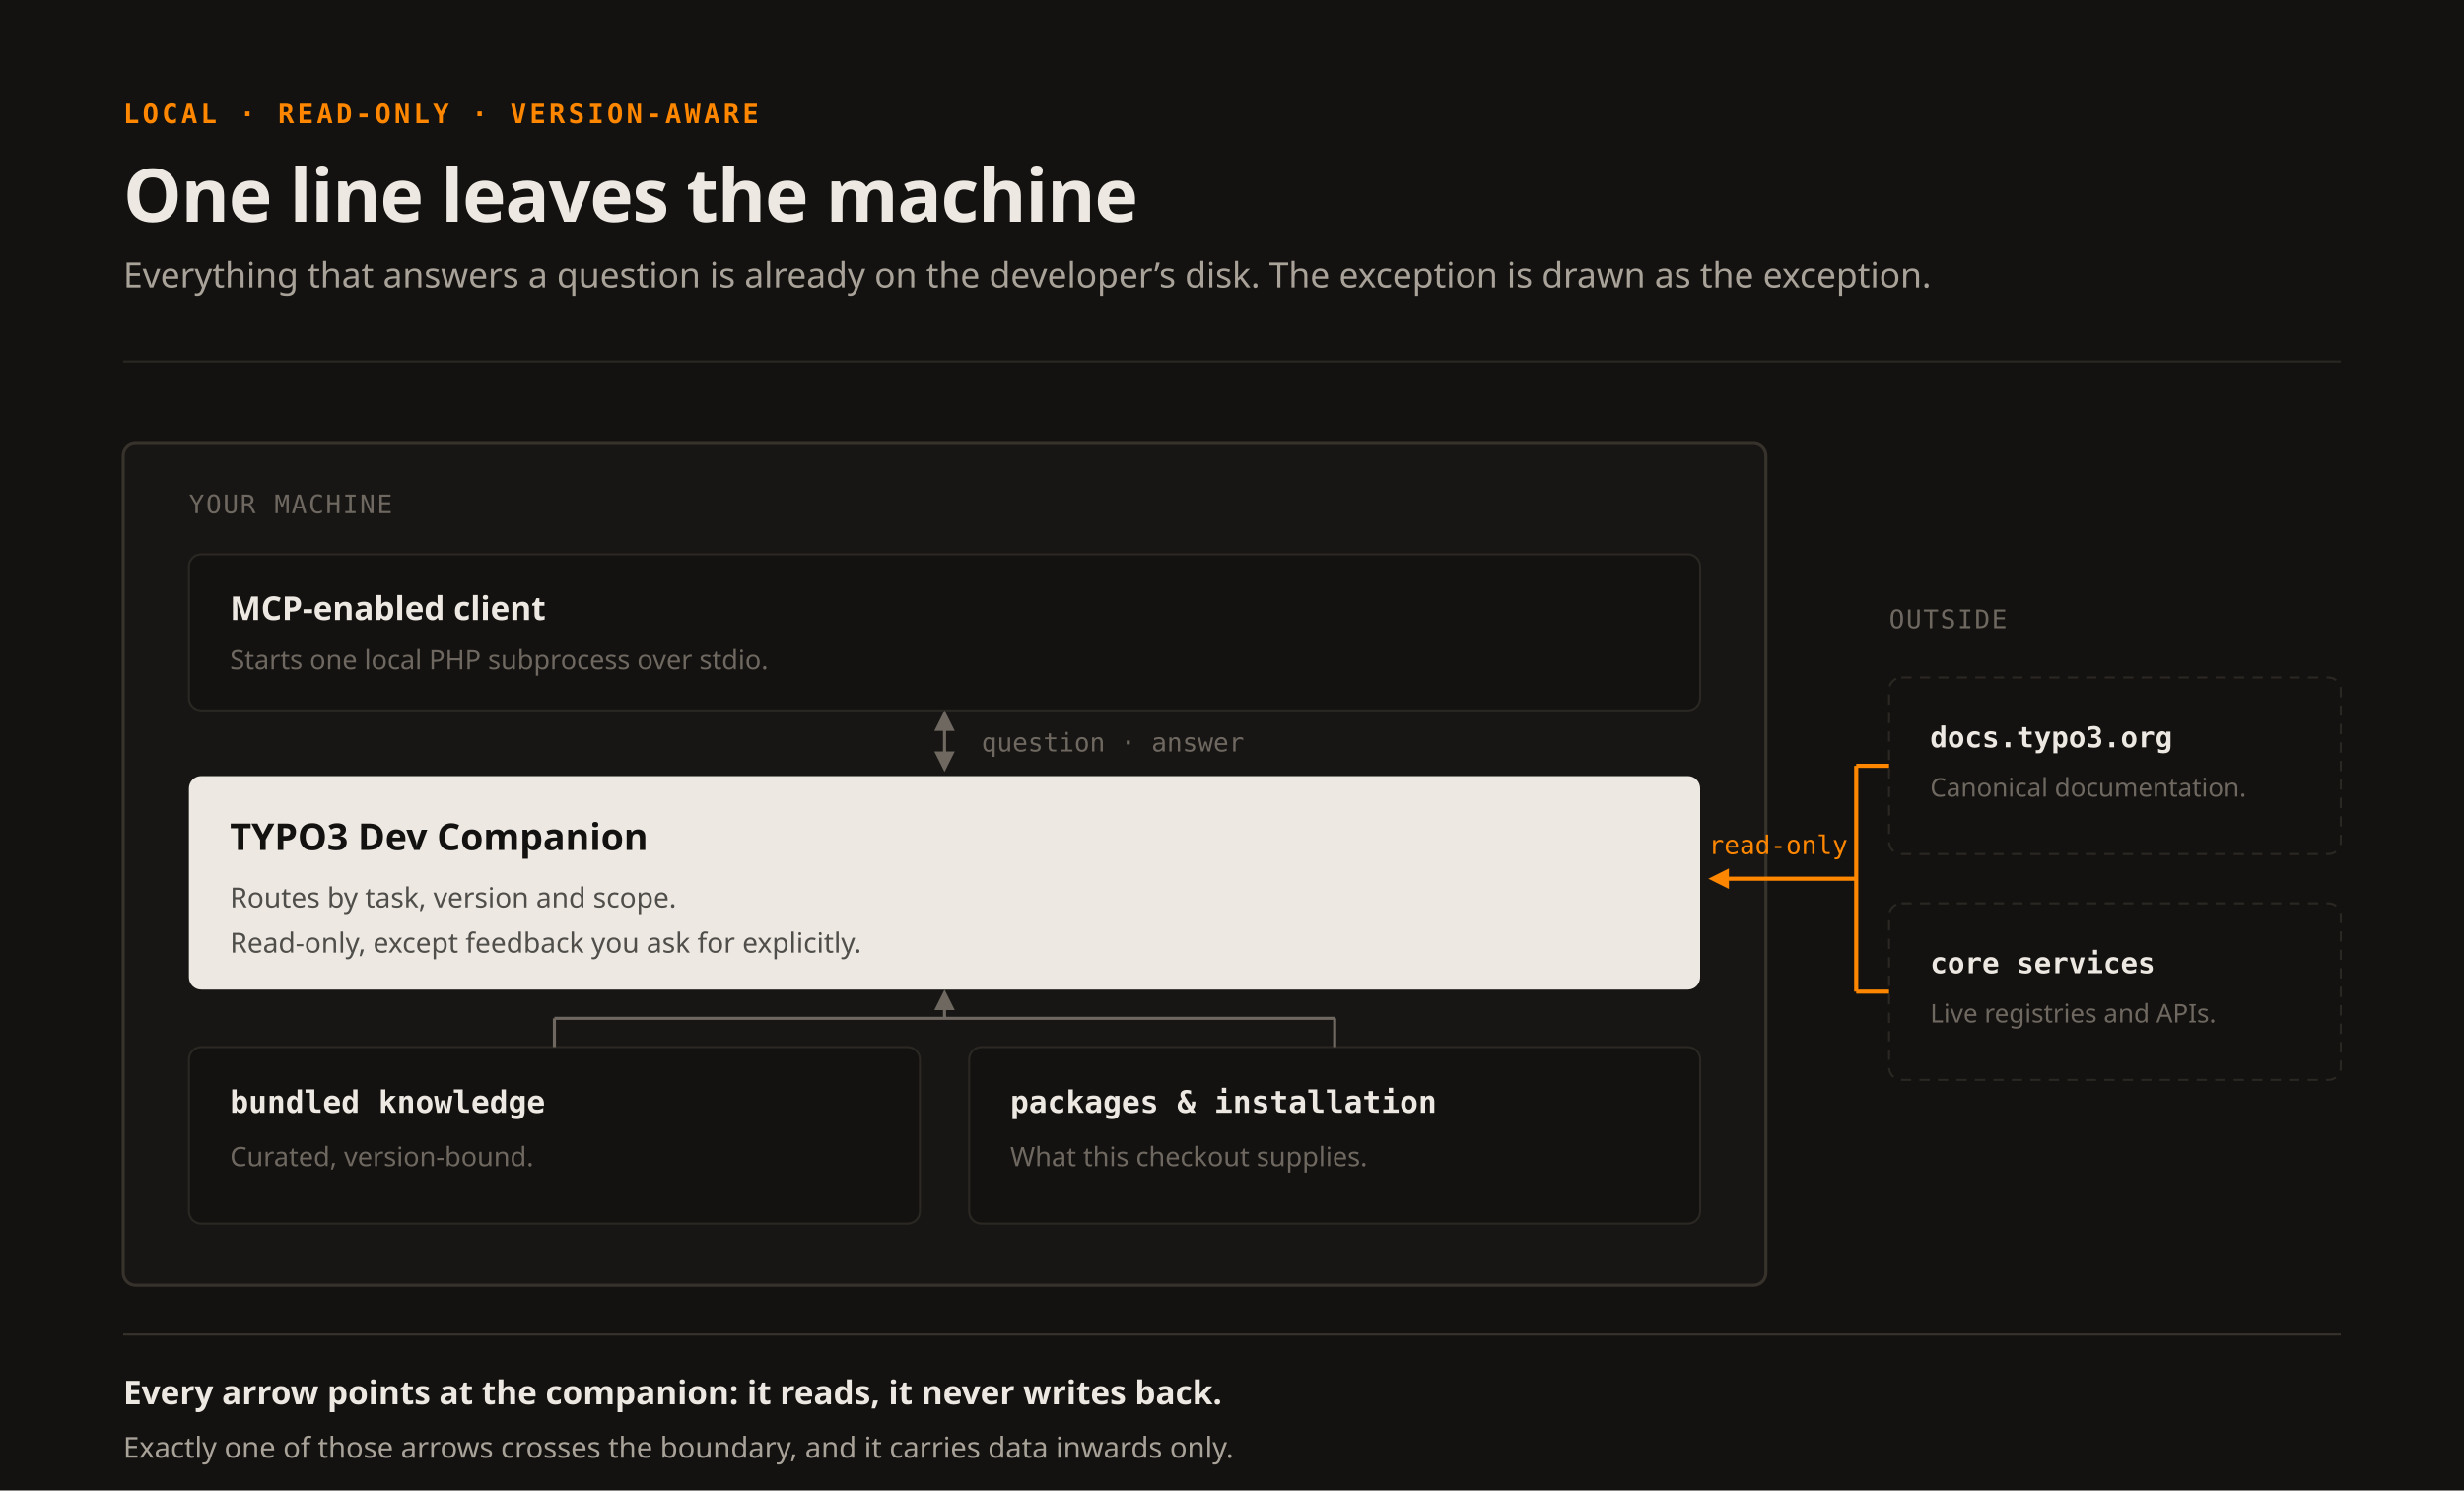
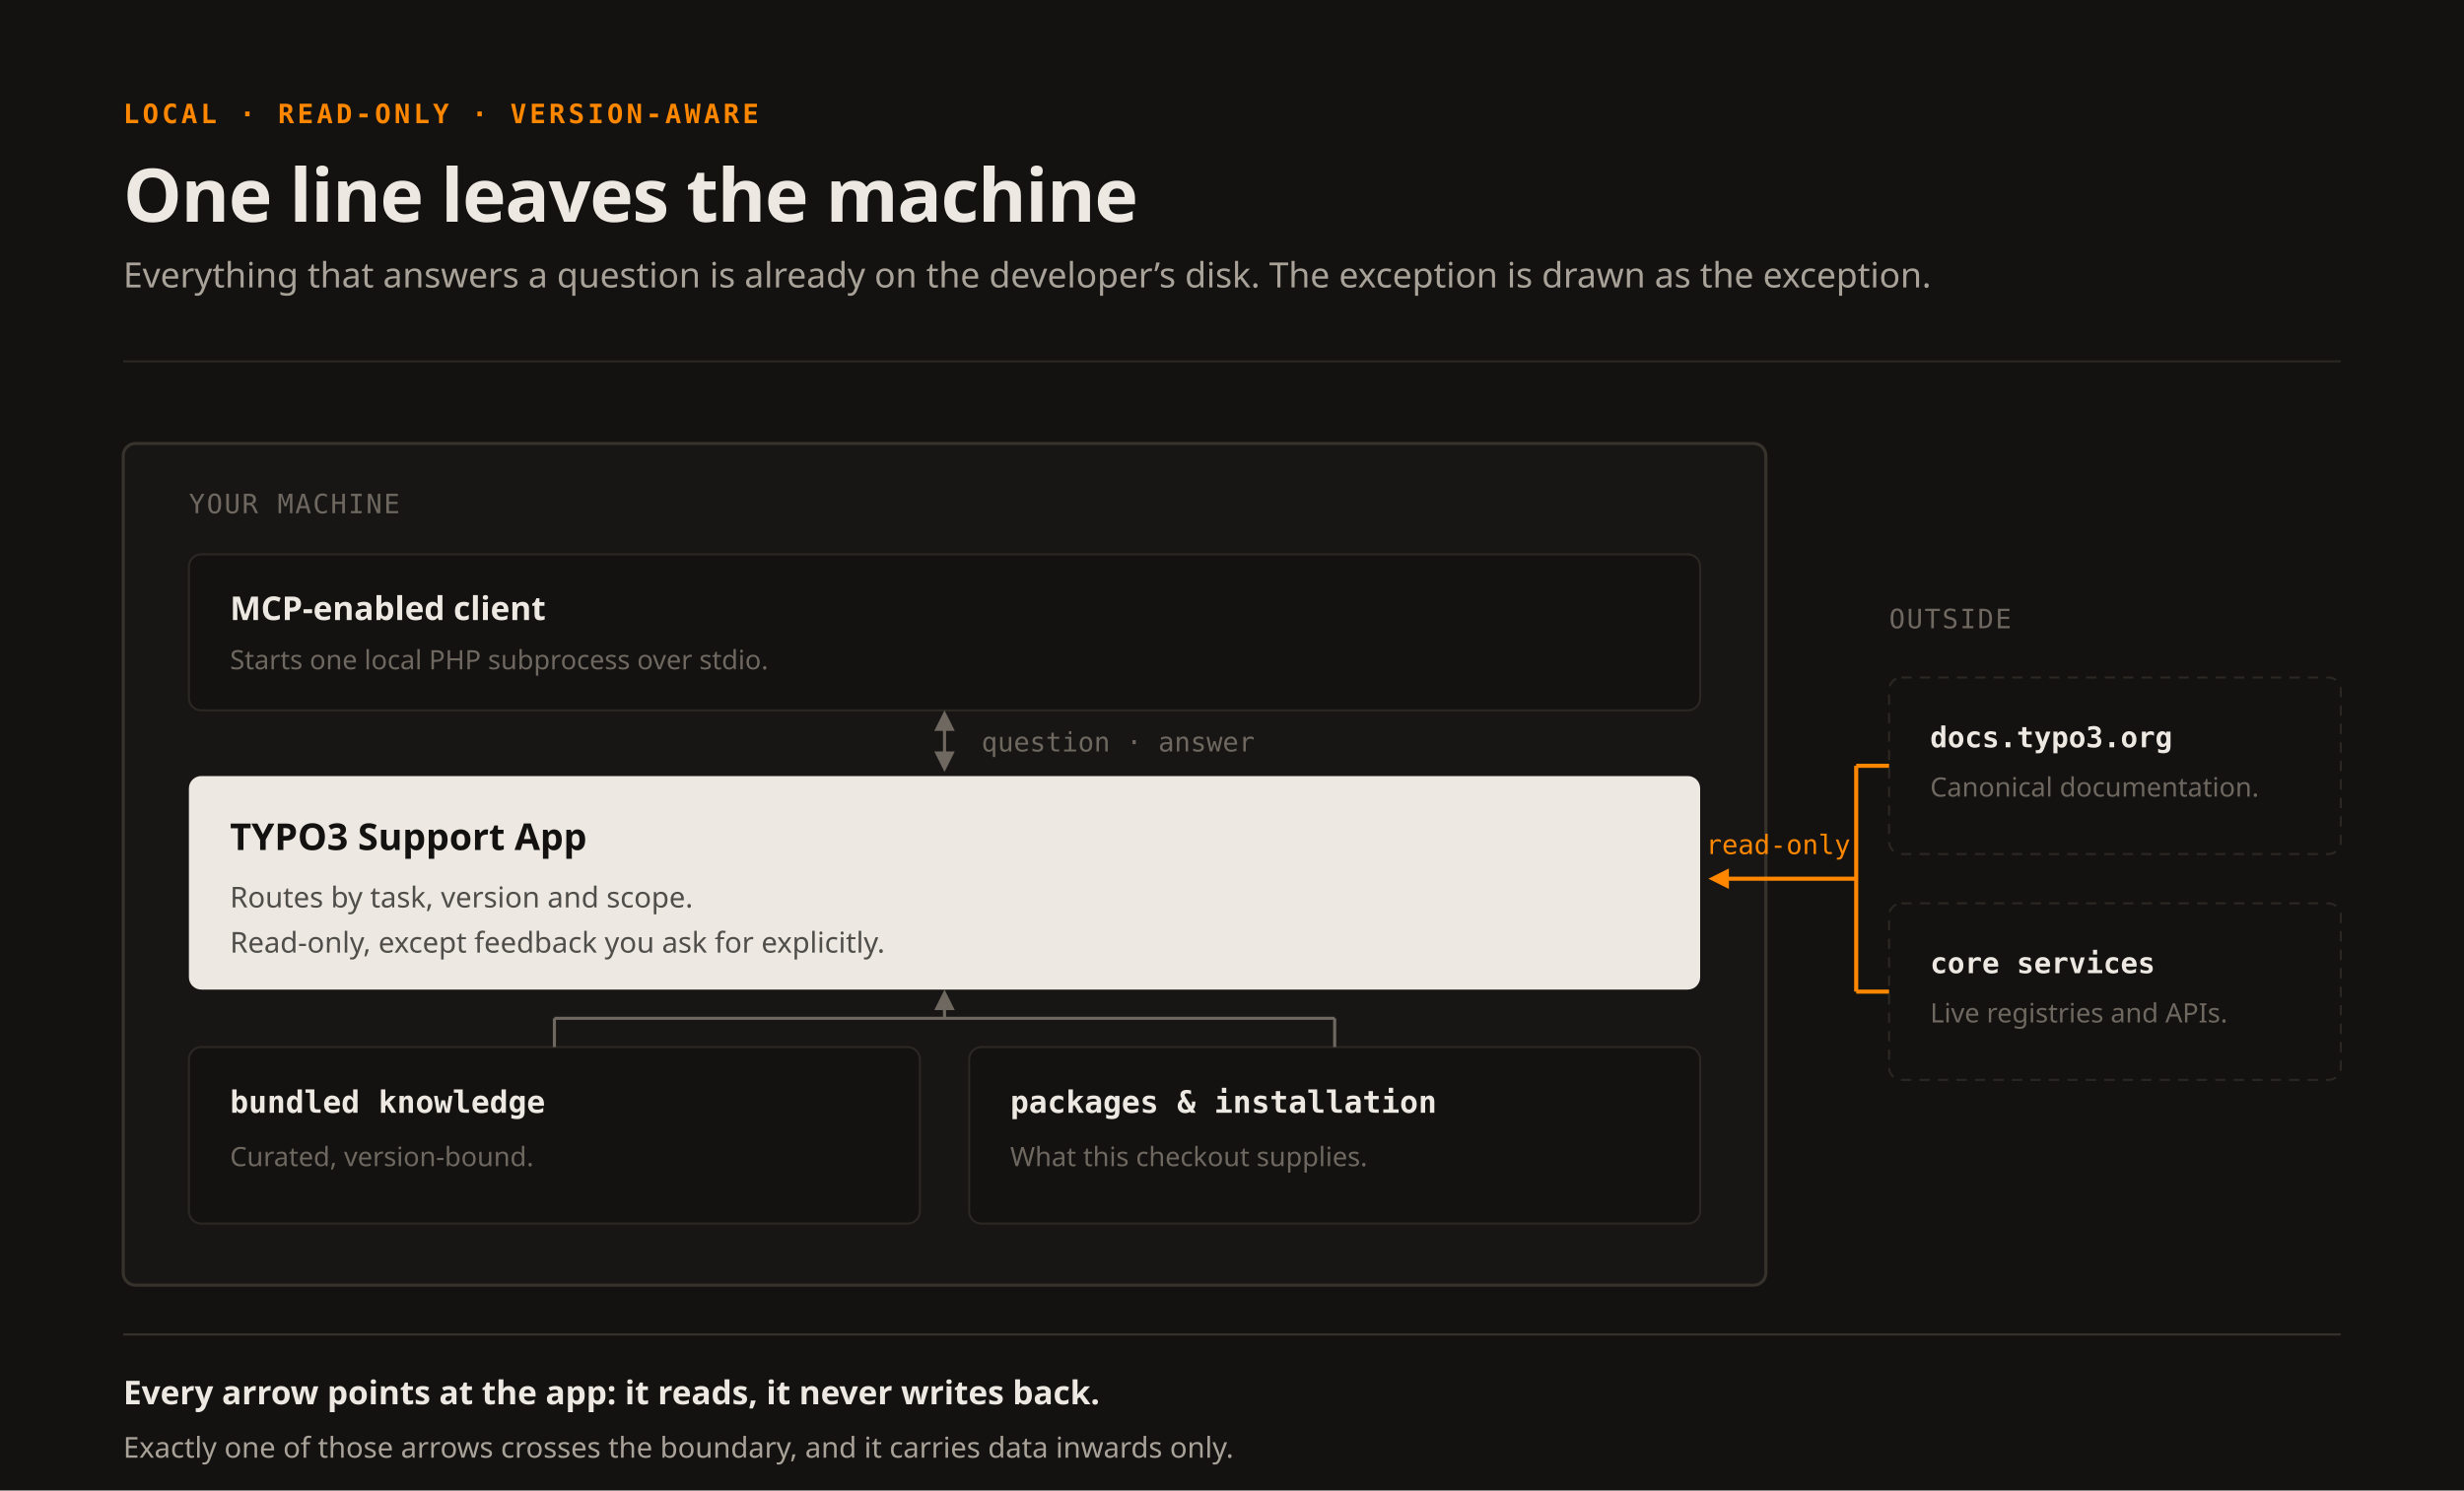
<svg xmlns="http://www.w3.org/2000/svg" width="1200" height="726" viewBox="0 0 1200 726" role="img" aria-labelledby="ov-t ov-d">
  <rect width="1200" height="726" fill="#131210" />
  <text x="60" y="60" fill="#FF8700" font-family="'Source Code Pro',ui-monospace,monospace" font-size="13" font-weight="600" letter-spacing="1.6">LOCAL · READ-ONLY · VERSION-AWARE</text>
  <text x="60" y="108" fill="#EDE9E2" font-family="'Source Sans 3',system-ui,sans-serif" font-size="36" font-weight="700" letter-spacing="-0.5">One line leaves the machine</text>
  <text x="60" y="140" fill="#A9A299" font-family="'Source Sans 3',system-ui,sans-serif" font-size="17">Everything that answers a question is already on the developer’s disk. The exception is drawn as the exception.</text>
  <line x1="60" y1="176" x2="1140" y2="176" stroke="#2B2823" stroke-width="1" />
  <rect x="60" y="216" width="800" height="410" rx="6" fill="#171614" stroke="#37332C" stroke-width="1.5" />
-   <text x="92" y="250" fill="#6E6860" font-family="'Source Code Pro',ui-monospace,monospace" font-size="12.5" letter-spacing="0.8">YOUR MACHINE</text>
+   <text x="92" y="250" fill="#6E6860" font-family="'Source Code Pro',ui-monospace,monospace" font-size="13" letter-spacing="0.8">YOUR MACHINE</text>
  <rect x="92" y="270" width="736" height="76" rx="6" fill="#131210" stroke="#2B2823" stroke-width="1" />
  <text x="112" y="302" fill="#EDE9E2" font-family="'Source Sans 3',system-ui,sans-serif" font-size="16" font-weight="600">MCP-enabled client</text>
  <text x="112" y="326" fill="#6E6860" font-family="'Source Sans 3',system-ui,sans-serif" font-size="13">Starts one local PHP subprocess over stdio.</text>
  <path d="M460 348 V374" stroke="#6E6860" stroke-width="1.5" fill="none" />
  <path d="M455 366 460 376 465 366Z" fill="#6E6860" />
  <path d="M455 356 460 346 465 356Z" fill="#6E6860" />
-   <text x="478" y="366" fill="#6E6860" font-family="'Source Code Pro',ui-monospace,monospace" font-size="12.5">question · answer</text>
+   <text x="478" y="366" fill="#6E6860" font-family="'Source Code Pro',ui-monospace,monospace" font-size="13">question · answer</text>
  <rect x="92" y="378" width="736" height="104" rx="6" fill="#EDE9E2" />
-   <text x="112" y="414" fill="#131210" font-family="'Source Sans 3',system-ui,sans-serif" font-size="18" font-weight="700">TYPO3 Dev Companion</text>
-   <text x="112" y="442" fill="#131210" font-family="'Source Sans 3',system-ui,sans-serif" font-size="13.5" opacity="0.72">Routes by task, version and scope.</text>
-   <text x="112" y="464" fill="#131210" font-family="'Source Sans 3',system-ui,sans-serif" font-size="13.5" opacity="0.72">Read-only, except feedback you ask for explicitly.</text>
+   <text x="112" y="414" fill="#131210" font-family="'Source Sans 3',system-ui,sans-serif" font-size="18" font-weight="700">TYPO3 Support App</text>
+   <text x="112" y="442" fill="#131210" font-family="'Source Sans 3',system-ui,sans-serif" font-size="14" opacity="0.72">Routes by task, version and scope.</text>
+   <text x="112" y="464" fill="#131210" font-family="'Source Sans 3',system-ui,sans-serif" font-size="14" opacity="0.72">Read-only, except feedback you ask for explicitly.</text>
  <path d="M270 496 H650 M460 496 V486" stroke="#6E6860" stroke-width="1.5" fill="none" />
  <path d="M455 492 460 482 465 492Z" fill="#6E6860" />
  <rect x="92" y="510" width="356" height="86" rx="6" fill="#131210" stroke="#2B2823" stroke-width="1" />
  <text x="112" y="542" fill="#EDE9E2" font-family="'Source Code Pro',ui-monospace,monospace" font-size="15" font-weight="600">bundled knowledge</text>
  <text x="112" y="568" fill="#6E6860" font-family="'Source Sans 3',system-ui,sans-serif" font-size="13">Curated, version-bound.</text>
  <path d="M270 510 V496" stroke="#6E6860" stroke-width="1.5" fill="none" />
  <rect x="472" y="510" width="356" height="86" rx="6" fill="#131210" stroke="#2B2823" stroke-width="1" />
  <text x="492" y="542" fill="#EDE9E2" font-family="'Source Code Pro',ui-monospace,monospace" font-size="15" font-weight="600">packages &amp; installation</text>
  <text x="492" y="568" fill="#6E6860" font-family="'Source Sans 3',system-ui,sans-serif" font-size="13">What this checkout supplies.</text>
  <path d="M650 510 V496" stroke="#6E6860" stroke-width="1.5" fill="none" />
-   <text x="920" y="306" fill="#6E6860" font-family="'Source Code Pro',ui-monospace,monospace" font-size="12.5" letter-spacing="0.8">OUTSIDE</text>
+   <text x="920" y="306" fill="#6E6860" font-family="'Source Code Pro',ui-monospace,monospace" font-size="13" letter-spacing="0.8">OUTSIDE</text>
  <path d="M904 373 V483 M904 428 H838" stroke="#FF8700" stroke-width="2" fill="none" />
  <path d="M842 423 832 428 842 433Z" fill="#FF8700" />
-   <text x="866" y="416" text-anchor="middle" fill="#FF8700" font-family="'Source Code Pro',ui-monospace,monospace" font-size="12.5">read-only</text>
+   <text x="866" y="416" text-anchor="middle" fill="#FF8700" font-family="'Source Code Pro',ui-monospace,monospace" font-size="13">read-only</text>
  <rect x="920" y="330" width="220" height="86" rx="6" fill="#131210" stroke="#2B2823" stroke-width="1" stroke-dasharray="5 4" />
  <text x="940" y="364" fill="#EDE9E2" font-family="'Source Code Pro',ui-monospace,monospace" font-size="14" font-weight="600">docs.typo3.org</text>
-   <text x="940" y="388" fill="#6E6860" font-family="'Source Sans 3',system-ui,sans-serif" font-size="12.5">Canonical documentation.</text>
+   <text x="940" y="388" fill="#6E6860" font-family="'Source Sans 3',system-ui,sans-serif" font-size="13">Canonical documentation.</text>
  <path d="M920 373 H904" stroke="#FF8700" stroke-width="2" fill="none" />
  <rect x="920" y="440" width="220" height="86" rx="6" fill="#131210" stroke="#2B2823" stroke-width="1" stroke-dasharray="5 4" />
  <text x="940" y="474" fill="#EDE9E2" font-family="'Source Code Pro',ui-monospace,monospace" font-size="14" font-weight="600">core services</text>
-   <text x="940" y="498" fill="#6E6860" font-family="'Source Sans 3',system-ui,sans-serif" font-size="12.5">Live registries and APIs.</text>
+   <text x="940" y="498" fill="#6E6860" font-family="'Source Sans 3',system-ui,sans-serif" font-size="13">Live registries and APIs.</text>
  <path d="M920 483 H904" stroke="#FF8700" stroke-width="2" fill="none" />
  <line x1="60" y1="650" x2="1140" y2="650" stroke="#37332C" stroke-width="1" />
-   <text x="60" y="684" fill="#EDE9E2" font-family="'Source Sans 3',system-ui,sans-serif" font-size="16" font-weight="600">Every arrow points at the companion: it reads, it never writes back.</text>
+   <text x="60" y="684" fill="#EDE9E2" font-family="'Source Sans 3',system-ui,sans-serif" font-size="16" font-weight="600">Every arrow points at the app: it reads, it never writes back.</text>
  <text x="60" y="710" fill="#A9A299" font-family="'Source Sans 3',system-ui,sans-serif" font-size="14">Exactly one of those arrows crosses the boundary, and it carries data inwards only.</text>
</svg>
